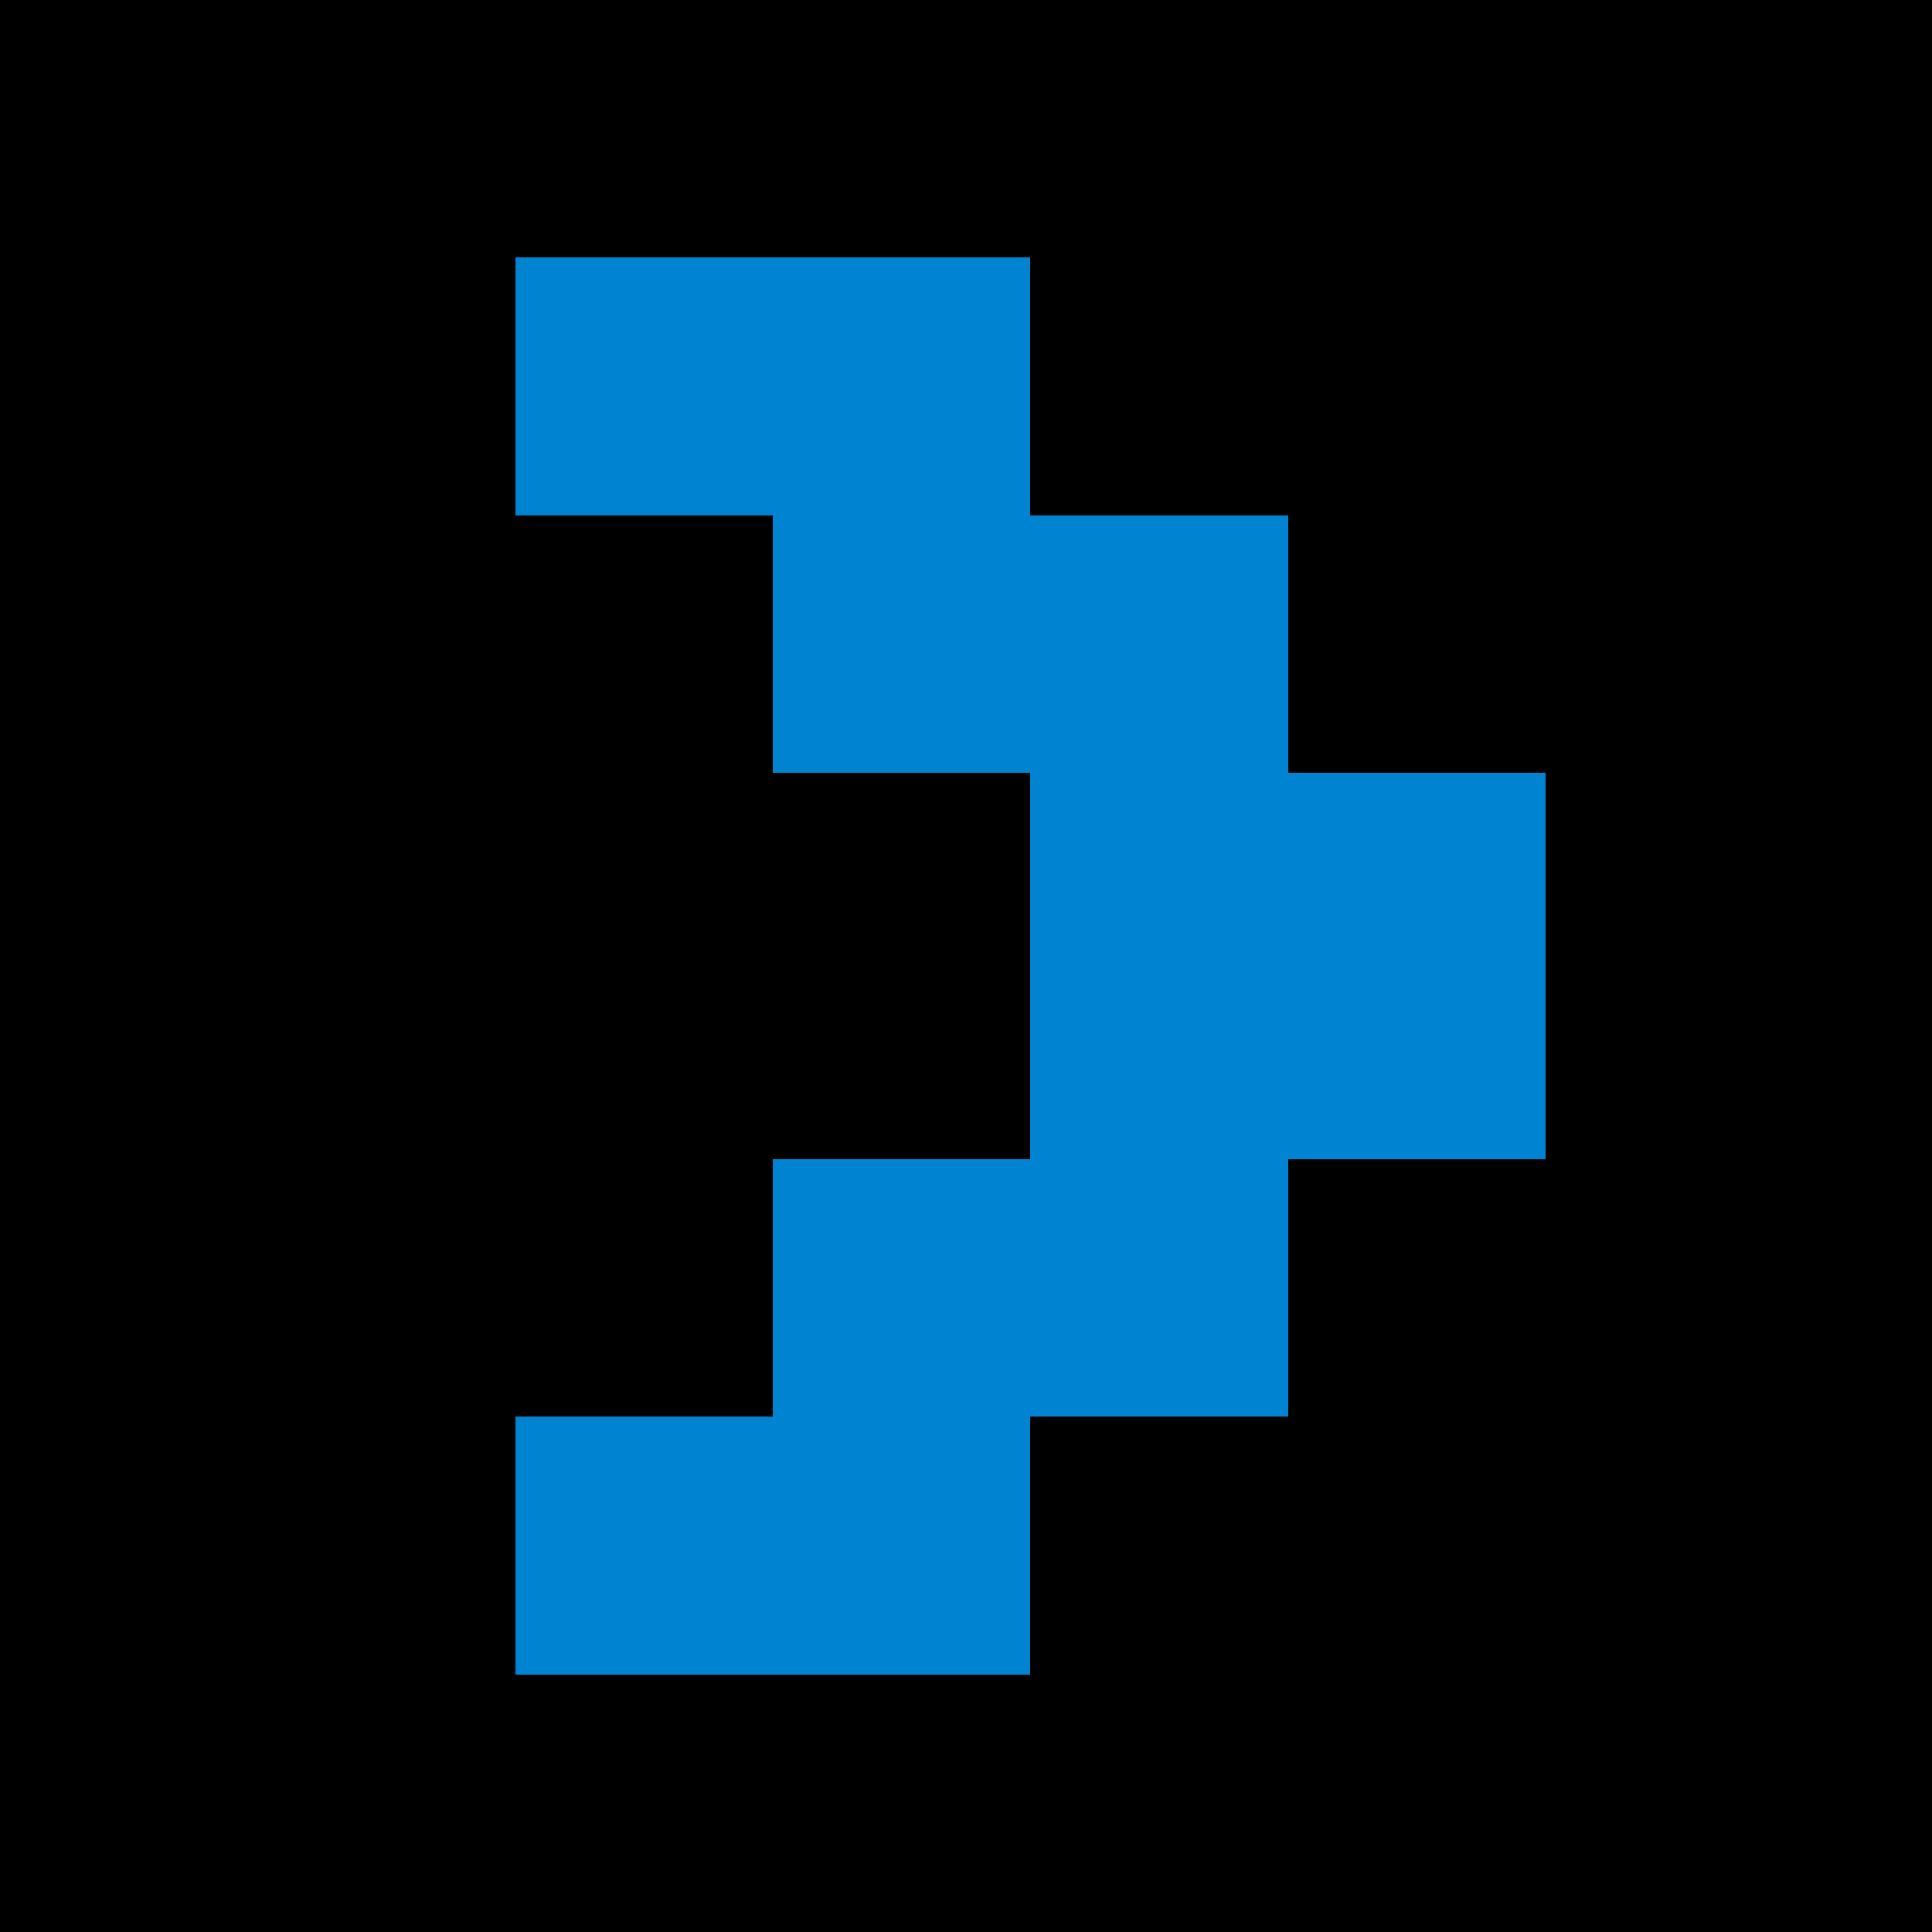
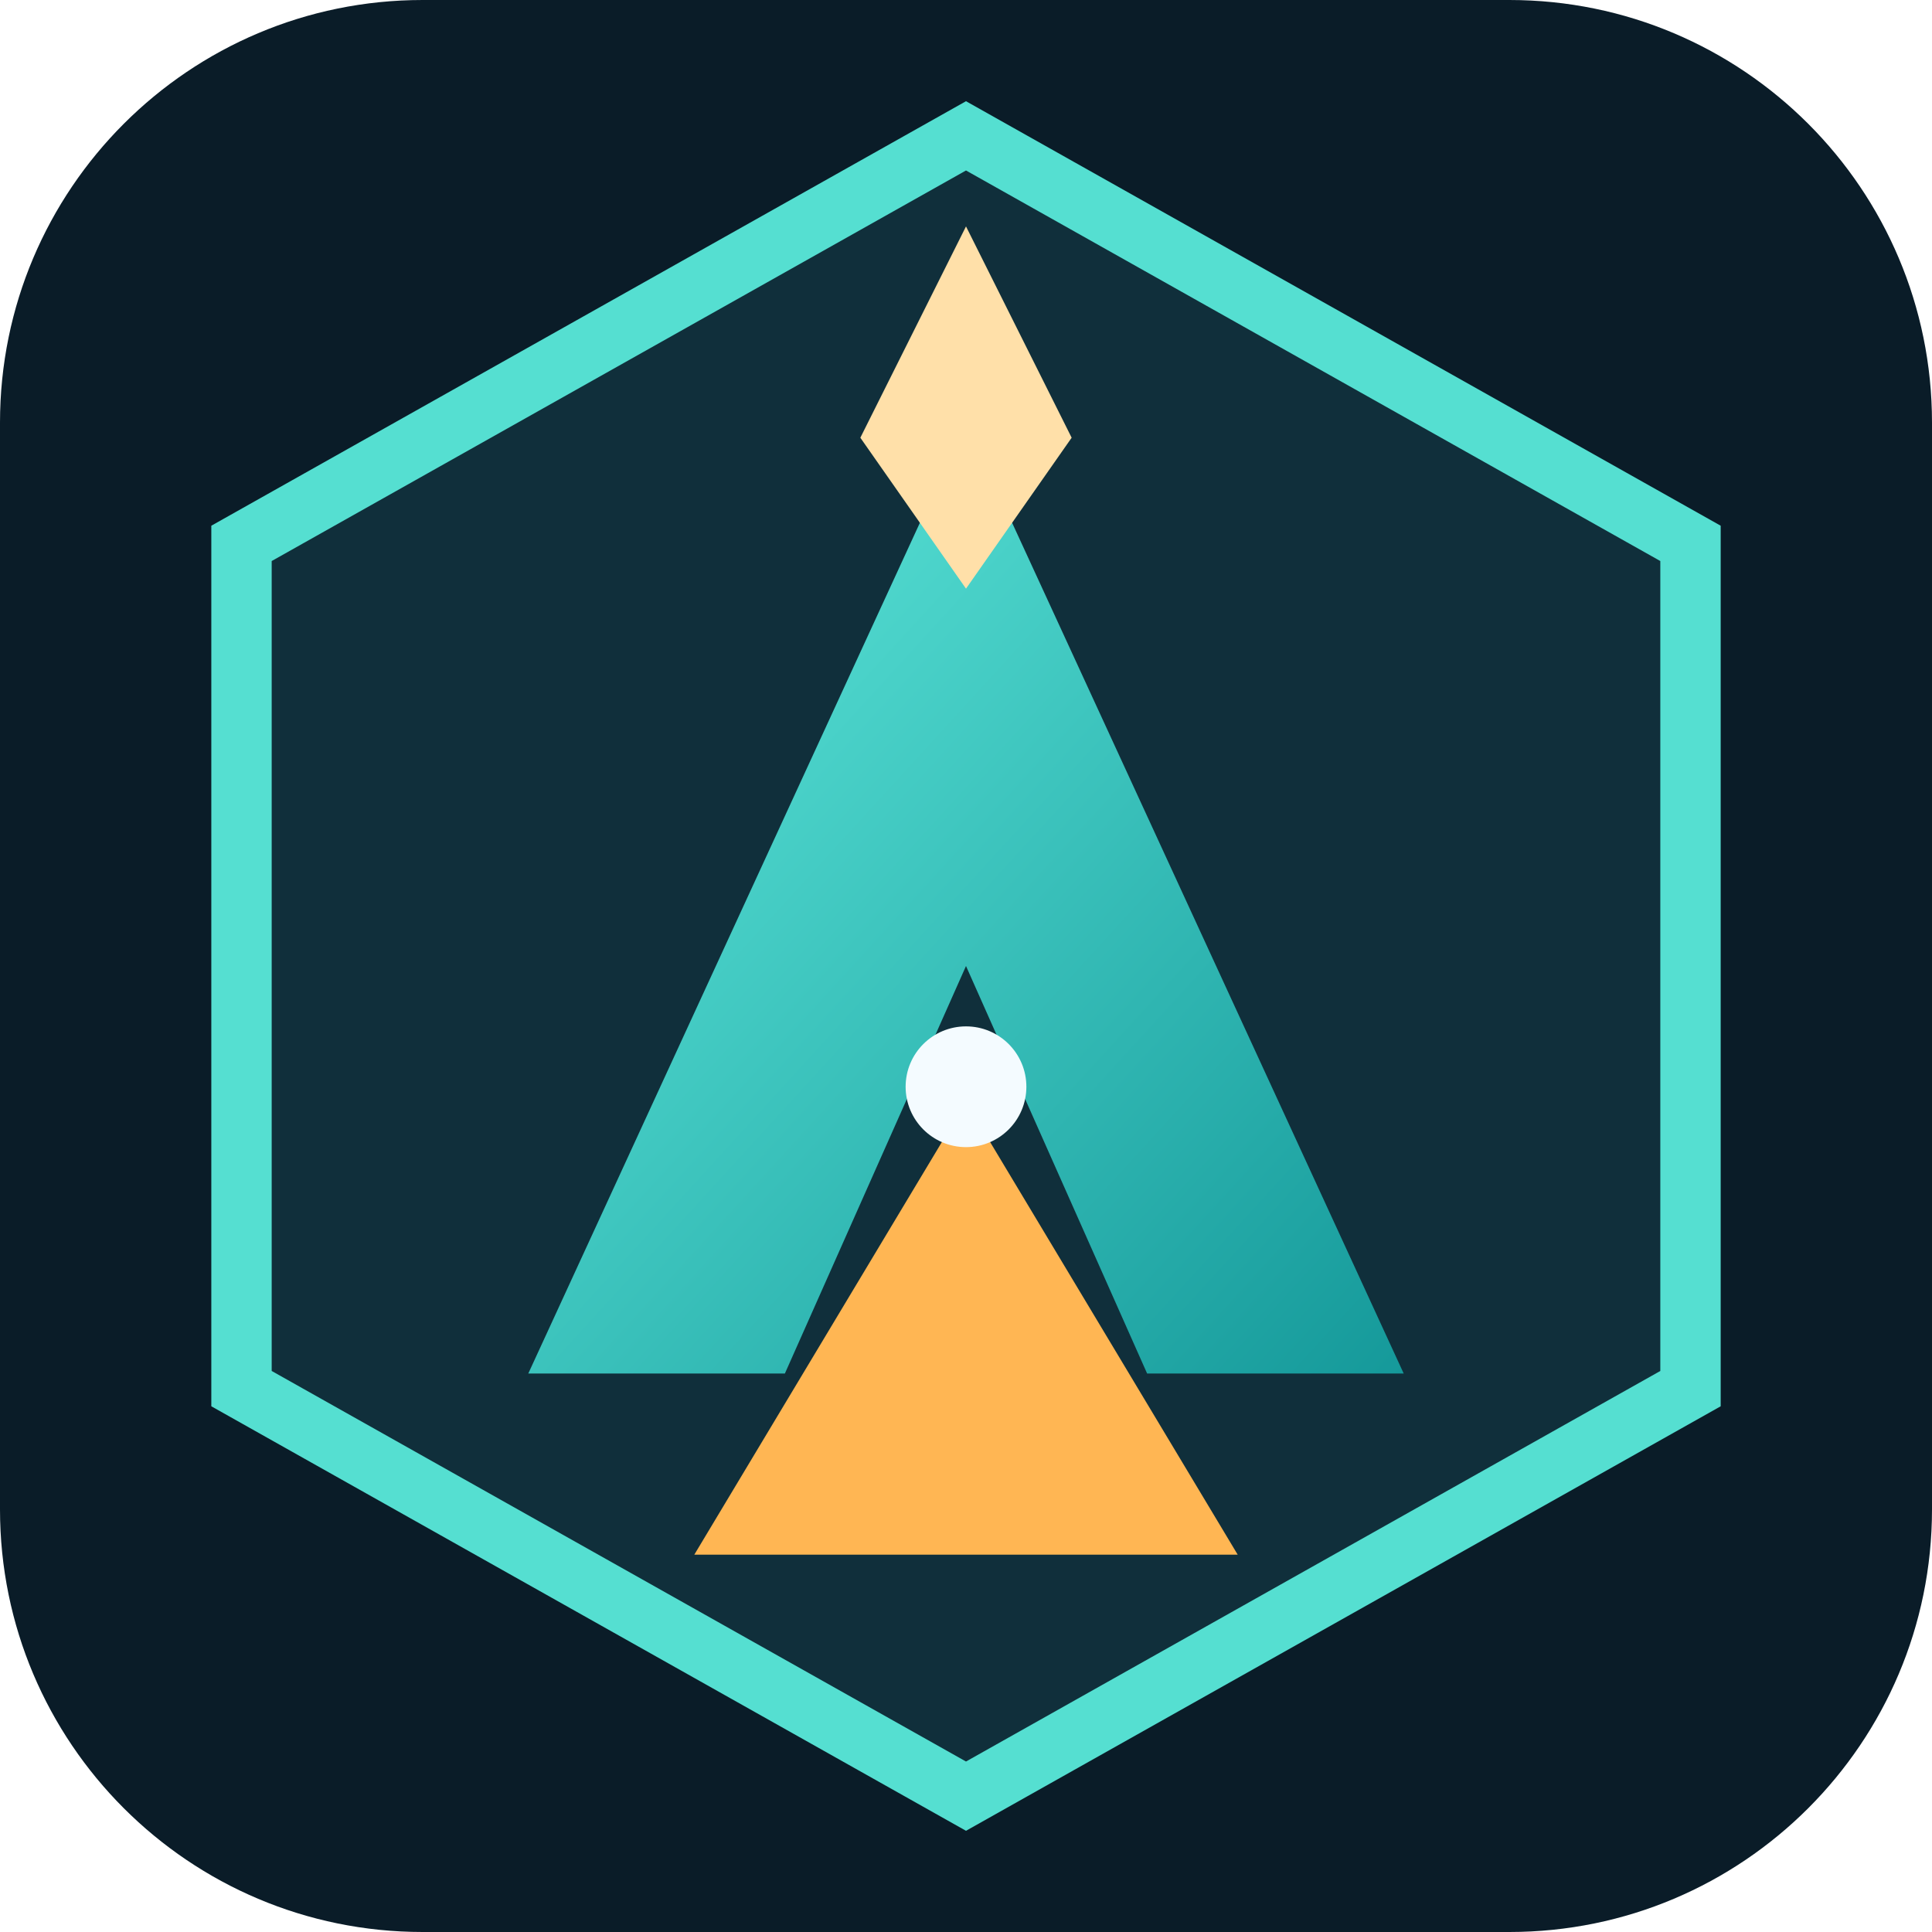
- <svg xmlns="http://www.w3.org/2000/svg" id="warship" version="1.1" viewBox="-2 -2 15 15">
+ <svg xmlns="http://www.w3.org/2000/svg" viewBox="0 0 128 128">
  <defs>
-     <style>
-       .st0 {
-         fill: none;
-       }
- 
-       .st1 {
-         fill: #0084d1;
-       }
-     </style>
+     <linearGradient id="m" x1="0" y1="0" x2="1" y2="1">
+       <stop offset="0" stop-color="#63eddf" />
+       <stop offset="1" stop-color="#15999a" />
+     </linearGradient>
  </defs>
-   <rect id="background" x="-2" y="-2" width="15" height="15" fill="#000" />
-   <rect id="_x36_-1" class="st0" x="10" y="5" width="1" height="1" shape-rendering="crispEdges" />
-   <rect id="_x33_-2" class="st0" x="9" y="2" width="1" height="1" shape-rendering="crispEdges" />
-   <rect id="_x34_-2" class="st0" x="9" y="3" width="1" height="1" shape-rendering="crispEdges" />
-   <rect id="_x35_-2" class="st1" x="9" y="4" width="1" height="1" shape-rendering="crispEdges" />
-   <rect id="_x36_-2" class="st1" x="9" y="5" width="1" height="1" shape-rendering="crispEdges" />
-   <rect id="_x37_-2" class="st1" x="9" y="6" width="1" height="1" shape-rendering="crispEdges" />
-   <rect id="_x38_-2" class="st0" x="9" y="7" width="1" height="1" shape-rendering="crispEdges" />
-   <rect id="_x39_-2" class="st0" x="9" y="8" width="1" height="1" shape-rendering="crispEdges" />
-   <rect id="_x33_-21" class="st0" x="10" y="2" width="1" height="1" shape-rendering="crispEdges" />
-   <rect id="_x34_-21" class="st0" x="10" y="3" width="1" height="1" shape-rendering="crispEdges" />
-   <rect id="_x35_-21" class="st0" x="10" y="4" width="1" height="1" shape-rendering="crispEdges" />
-   <rect id="_x37_-21" class="st0" x="10" y="6" width="1" height="1" shape-rendering="crispEdges" />
-   <rect id="_x38_-21" class="st0" x="10" y="7" width="1" height="1" shape-rendering="crispEdges" />
-   <rect id="_x39_-21" class="st0" x="10" y="8" width="1" height="1" shape-rendering="crispEdges" />
-   <rect id="_x32_-3" class="st0" x="8" y="1" width="1" height="1" shape-rendering="crispEdges" />
-   <rect id="_x33_-3" class="st0" x="8" y="2" width="1" height="1" shape-rendering="crispEdges" />
-   <rect id="_x34_-3" class="st0" x="8" y="3" width="1" height="1" shape-rendering="crispEdges" />
-   <rect id="_x35_-3" class="st1" x="8" y="4" width="1" height="1" shape-rendering="crispEdges" />
-   <rect id="_x36_-3" class="st1" x="8" y="5" width="1" height="1" shape-rendering="crispEdges" />
-   <rect id="_x37_-3" class="st1" x="8" y="6" width="1" height="1" shape-rendering="crispEdges" />
-   <rect id="_x38_-3" class="st0" x="8" y="7" width="1" height="1" shape-rendering="crispEdges" />
-   <rect id="_x39_-3" class="st0" x="8" y="8" width="1" height="1" shape-rendering="crispEdges" />
-   <rect id="_x31_0-3" class="st0" x="8" y="9" width="1" height="1" shape-rendering="crispEdges" />
-   <rect id="_x32_-4" class="st0" x="7" y="1" width="1" height="1" shape-rendering="crispEdges" />
-   <rect id="_x33_-4" class="st1" x="7" y="2" width="1" height="1" shape-rendering="crispEdges" />
-   <rect id="_x34_-4" class="st1" x="7" y="3" width="1" height="1" shape-rendering="crispEdges" />
-   <rect id="_x35_-4" class="st1" x="7" y="4" width="1" height="1" shape-rendering="crispEdges" />
-   <rect id="_x36_-4" class="st1" x="7" y="5" width="1" height="1" shape-rendering="crispEdges" />
-   <rect id="_x37_-4" class="st1" x="7" y="6" width="1" height="1" shape-rendering="crispEdges" />
-   <rect id="_x38_-4" class="st1" x="7" y="7" width="1" height="1" shape-rendering="crispEdges" />
-   <rect id="_x39_-4" class="st1" x="7" y="8" width="1" height="1" shape-rendering="crispEdges" />
-   <rect id="_x31_0-4" class="st0" x="7" y="9" width="1" height="1" shape-rendering="crispEdges" />
-   <rect id="_x32_-5" class="st0" x="6" y="1" width="1" height="1" shape-rendering="crispEdges" />
-   <rect id="_x33_-5" class="st1" x="6" y="2" width="1" height="1" shape-rendering="crispEdges" />
-   <rect id="_x34_-5" class="st1" x="6" y="3" width="1" height="1" shape-rendering="crispEdges" />
-   <rect id="_x35_-5" class="st1" x="6" y="4" width="1" height="1" shape-rendering="crispEdges" />
-   <rect id="_x36_-5" class="st1" x="6" y="5" width="1" height="1" shape-rendering="crispEdges" />
-   <rect id="_x37_-5" class="st1" x="6" y="6" width="1" height="1" shape-rendering="crispEdges" />
-   <rect id="_x38_-5" class="st1" x="6" y="7" width="1" height="1" shape-rendering="crispEdges" />
-   <rect id="_x39_-5" class="st1" x="6" y="8" width="1" height="1" shape-rendering="crispEdges" />
-   <rect id="_x31_0-5" class="st0" x="6" y="9" width="1" height="1" shape-rendering="crispEdges" />
-   <rect id="_x31_-6" class="st1" x="5" width="1" height="1" shape-rendering="crispEdges" />
-   <rect id="_x32_-6" class="st1" x="5" y="1" width="1" height="1" shape-rendering="crispEdges" />
-   <rect id="_x33_-6" class="st1" x="5" y="2" width="1" height="1" shape-rendering="crispEdges" />
-   <rect id="_x34_-6" class="st1" x="5" y="3" width="1" height="1" shape-rendering="crispEdges" />
-   <rect id="_x35_-6" class="st0" x="5" y="4" width="1" height="1" shape-rendering="crispEdges" />
-   <rect id="_x36_-6" class="st0" x="5" y="5" width="1" height="1" shape-rendering="crispEdges" />
-   <rect id="_x37_-6" class="st0" x="5" y="6" width="1" height="1" shape-rendering="crispEdges" />
-   <rect id="_x38_-6" class="st1" x="5" y="7" width="1" height="1" shape-rendering="crispEdges" />
-   <rect id="_x39_-6" class="st1" x="5" y="8" width="1" height="1" shape-rendering="crispEdges" />
-   <rect id="_x31_0-6" class="st1" x="5" y="9" width="1" height="1" shape-rendering="crispEdges" />
-   <rect id="_x31_1-6" class="st1" x="5" y="10" width="1" height="1" shape-rendering="crispEdges" />
-   <rect id="_x32_-7" class="st1" x="4" y="1" width="1" height="1" shape-rendering="crispEdges" />
-   <rect id="_x33_-7" class="st1" x="4" y="2" width="1" height="1" shape-rendering="crispEdges" />
-   <rect id="_x34_-7" class="st1" x="4" y="3" width="1" height="1" shape-rendering="crispEdges" />
-   <rect id="_x35_-7" class="st0" x="4" y="4" width="1" height="1" shape-rendering="crispEdges" />
-   <rect id="_x36_-7" class="st0" x="4" y="5" width="1" height="1" shape-rendering="crispEdges" />
-   <rect id="_x37_-7" class="st0" x="4" y="6" width="1" height="1" shape-rendering="crispEdges" />
-   <rect id="_x38_-7" class="st1" x="4" y="7" width="1" height="1" shape-rendering="crispEdges" />
-   <rect id="_x39_-7" class="st1" x="4" y="8" width="1" height="1" shape-rendering="crispEdges" />
-   <rect id="_x31_0-7" class="st1" x="4" y="9" width="1" height="1" shape-rendering="crispEdges" />
-   <rect id="_x32_-8" class="st1" x="3" y="1" width="1" height="1" shape-rendering="crispEdges" />
-   <rect id="_x32_-81" class="st0" x="3" y="2" width="1" height="1" shape-rendering="crispEdges" />
-   <rect id="_x34_-8" class="st0" x="3" y="3" width="1" height="1" shape-rendering="crispEdges" />
-   <rect id="_x35_-8" class="st0" x="3" y="4" width="1" height="1" shape-rendering="crispEdges" />
-   <rect id="_x36_-8" class="st0" x="3" y="5" width="1" height="1" shape-rendering="crispEdges" />
-   <rect id="_x37_-8" class="st0" x="3" y="6" width="1" height="1" shape-rendering="crispEdges" />
-   <rect id="_x38_-8" class="st0" x="3" y="7" width="1" height="1" shape-rendering="crispEdges" />
-   <rect id="_x39_-8" class="st0" x="3" y="8" width="1" height="1" shape-rendering="crispEdges" />
-   <rect id="_x31_0-8" class="st1" x="3" y="9" width="1" height="1" shape-rendering="crispEdges" />
-   <rect id="_x32_-9" class="st1" x="2" y="1" width="1" height="1" shape-rendering="crispEdges" />
-   <rect id="_x33_-9" class="st0" x="2" y="2" width="1" height="1" shape-rendering="crispEdges" />
-   <rect id="_x34_-9" class="st0" x="2" y="3" width="1" height="1" shape-rendering="crispEdges" />
-   <rect id="_x35_-9" class="st0" x="2" y="4" width="1" height="1" shape-rendering="crispEdges" />
-   <rect id="_x36_-9" class="st0" x="2" y="5" width="1" height="1" shape-rendering="crispEdges" />
-   <rect id="_x37_-9" class="st0" x="2" y="6" width="1" height="1" shape-rendering="crispEdges" />
-   <rect id="_x38_-9" class="st0" x="2" y="7" width="1" height="1" shape-rendering="crispEdges" />
-   <rect id="_x39_-9" class="st0" x="2" y="8" width="1" height="1" shape-rendering="crispEdges" />
-   <rect id="_x31_0-9" class="st1" x="2" y="9" width="1" height="1" shape-rendering="crispEdges" />
-   <rect id="_x33_-10" class="st0" x="1" y="2" width="1" height="1" shape-rendering="crispEdges" />
-   <rect id="_x34_-10" class="st0" x="1" y="3" width="1" height="1" shape-rendering="crispEdges" />
-   <rect id="_x35_-10" class="st0" x="1" y="4" width="1" height="1" shape-rendering="crispEdges" />
-   <rect id="_x36_-10" class="st0" x="1" y="5" width="1" height="1" shape-rendering="crispEdges" />
-   <rect id="_x37_-10" class="st0" x="1" y="6" width="1" height="1" shape-rendering="crispEdges" />
-   <rect id="_x38_-10" class="st0" x="1" y="7" width="1" height="1" shape-rendering="crispEdges" />
-   <rect id="_x39_-10" class="st0" x="1" y="8" width="1" height="1" shape-rendering="crispEdges" />
-   <rect id="_x33_-101" class="st0" y="2" width="1" height="1" shape-rendering="crispEdges" />
-   <rect id="_x33_-22" class="st0" x="9" y="1" width="1" height="1" shape-rendering="crispEdges" />
-   <rect id="_x33_-23" class="st0" x="10" y="1" width="1" height="1" shape-rendering="crispEdges" />
-   <rect id="_x33_-102" class="st0" x="1" y="1" width="1" height="1" shape-rendering="crispEdges" />
-   <rect id="_x33_-103" class="st0" y="1" width="1" height="1" shape-rendering="crispEdges" />
-   <rect id="_x32_-31" class="st0" x="8" width="1" height="1" shape-rendering="crispEdges" />
-   <rect id="_x32_-41" class="st0" x="7" width="1" height="1" shape-rendering="crispEdges" />
-   <rect id="_x32_-51" class="st0" x="6" width="1" height="1" shape-rendering="crispEdges" />
-   <rect id="_x32_-71" class="st1" x="4" width="1" height="1" shape-rendering="crispEdges" />
-   <rect id="_x32_-82" class="st1" x="3" width="1" height="1" shape-rendering="crispEdges" />
-   <rect id="_x32_-91" class="st1" x="2" width="1" height="1" shape-rendering="crispEdges" />
-   <rect id="_x33_-24" class="st0" x="9" width="1" height="1" shape-rendering="crispEdges" />
-   <rect id="_x33_-25" class="st0" x="10" width="1" height="1" shape-rendering="crispEdges" />
-   <rect id="_x33_-104" class="st0" x="1" width="1" height="1" shape-rendering="crispEdges" />
-   <rect id="_x33_-105" class="st0" width="1" height="1" shape-rendering="crispEdges" />
-   <rect id="_x33_-106" class="st0" width="11" height="11" shape-rendering="crispEdges" />
-   <rect id="_x34_-101" class="st0" y="3" width="1" height="1" shape-rendering="crispEdges" />
-   <rect id="_x35_-101" class="st0" y="4" width="1" height="1" shape-rendering="crispEdges" />
-   <rect id="_x37_-101" class="st0" y="6" width="1" height="1" shape-rendering="crispEdges" />
-   <rect id="_x38_-101" class="st0" y="7" width="1" height="1" shape-rendering="crispEdges" />
-   <rect id="_x39_-101" class="st0" y="8" width="1" height="1" shape-rendering="crispEdges" />
-   <rect id="_x39_-22" class="st0" x="9" y="9" width="1" height="1" shape-rendering="crispEdges" />
-   <rect id="_x39_-23" class="st0" x="10" y="9" width="1" height="1" shape-rendering="crispEdges" />
-   <rect id="_x39_-102" class="st0" x="1" y="9" width="1" height="1" shape-rendering="crispEdges" />
-   <rect id="_x39_-103" class="st0" y="9" width="1" height="1" shape-rendering="crispEdges" />
-   <rect id="_x31_0-31" class="st0" x="8" y="10" width="1" height="1" shape-rendering="crispEdges" />
-   <rect id="_x31_0-41" class="st0" x="7" y="10" width="1" height="1" shape-rendering="crispEdges" />
-   <rect id="_x31_0-51" class="st0" x="6" y="10" width="1" height="1" shape-rendering="crispEdges" />
-   <rect id="_x31_0-71" class="st1" x="4" y="10" width="1" height="1" shape-rendering="crispEdges" />
-   <rect id="_x31_0-81" class="st1" x="3" y="10" width="1" height="1" shape-rendering="crispEdges" />
-   <rect id="_x31_0-91" class="st1" x="2" y="10" width="1" height="1" shape-rendering="crispEdges" />
-   <rect id="_x39_-24" class="st0" x="9" y="10" width="1" height="1" shape-rendering="crispEdges" />
-   <rect id="_x39_-25" class="st0" x="10" y="10" width="1" height="1" shape-rendering="crispEdges" />
-   <rect id="_x39_-104" class="st0" x="1" y="10" width="1" height="1" shape-rendering="crispEdges" />
-   <rect id="_x39_-105" class="st0" y="10" width="1" height="1" shape-rendering="crispEdges" />
-   <rect id="_x36_-11" class="st0" y="5" width="1" height="1" shape-rendering="crispEdges" />
+   <rect width="128" height="128" rx="28" fill="#0a1c28" />
+   <path d="M64 9 112 36v56l-48 27L16 92V36z" fill="#102f3b" stroke="#55dfd1" stroke-width="4" />
+   <path d="M35 91 64 28l29 63H76l-12-27-12 27z" fill="url(#m)" />
+   <path d="m64 73 18 30H46z" fill="#ffb653" />
+   <path d="m64 15 7 14-7 10-7-10z" fill="#ffe0a9" />
+   <circle cx="64" cy="72" r="4" fill="#f4fbff" />
</svg>
